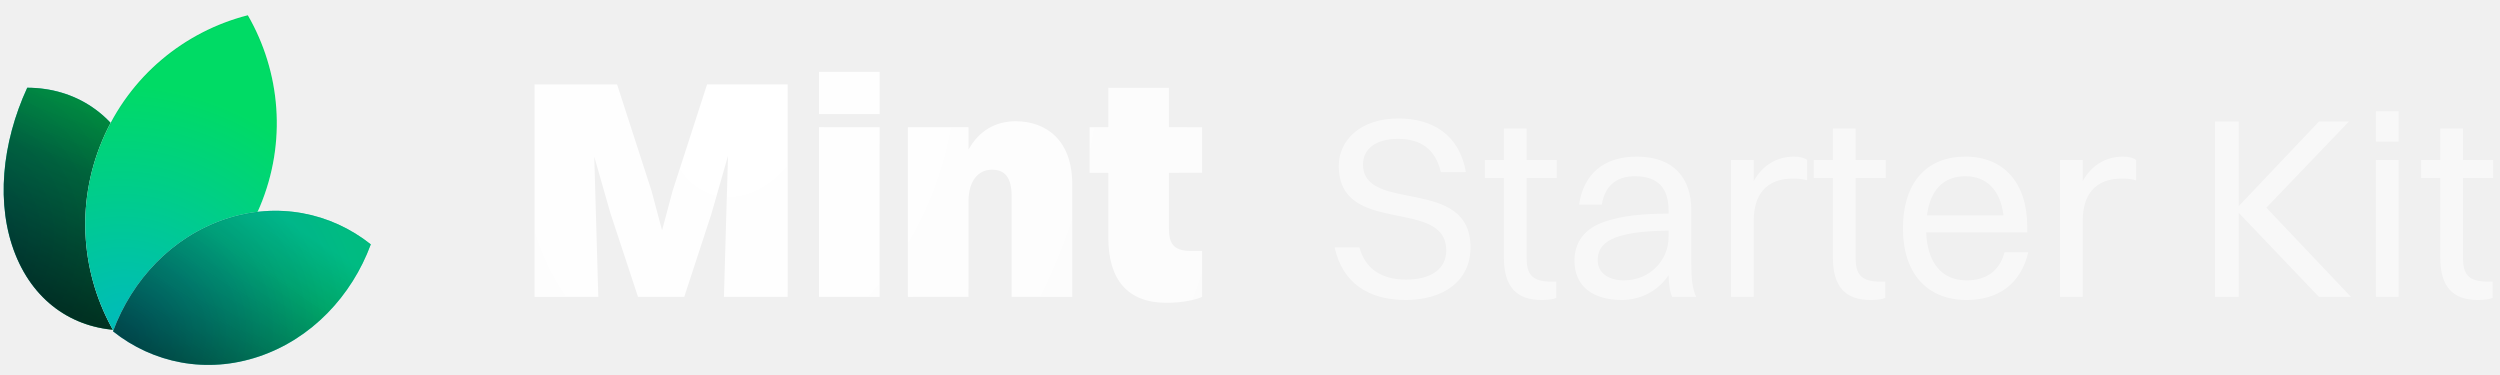
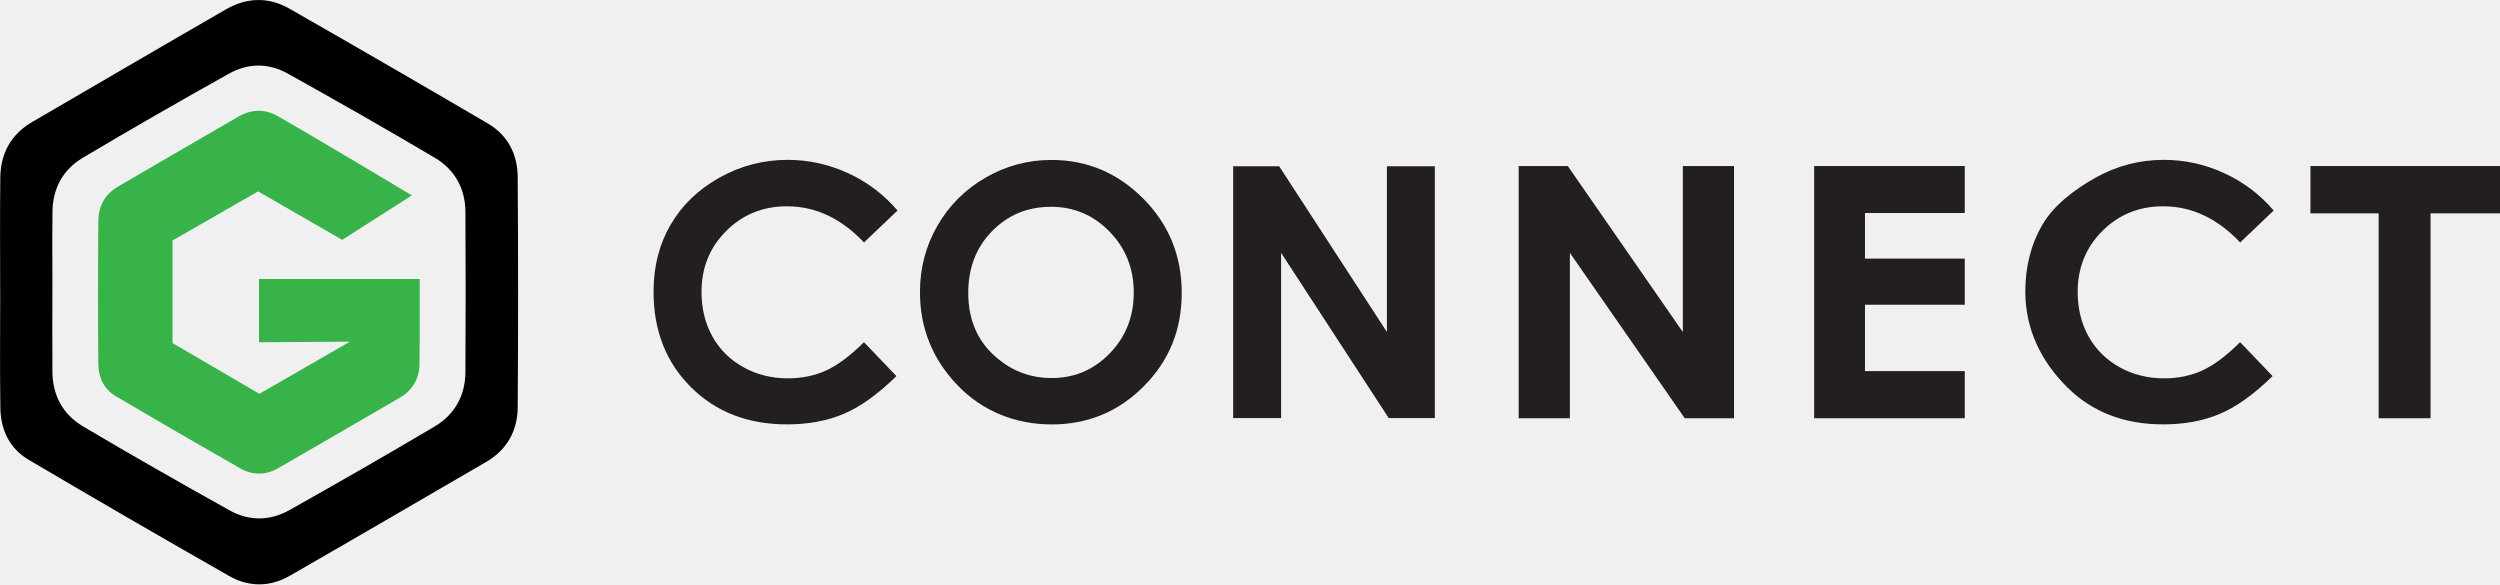
- <svg xmlns="http://www.w3.org/2000/svg" width="160" height="24" viewBox="0 0 160 24" fill="none">
-   <path d="M7.953 21.139C4.896 21.13 2.255 19.458 0.987 16.29C-0.28 13.121 0.109 9.163 1.744 5.615C4.801 5.624 7.442 7.296 8.71 10.465C9.977 13.633 9.588 17.591 7.953 21.139Z" fill="white" />
-   <path d="M7.953 21.139C4.896 21.13 2.255 19.458 0.987 16.29C-0.28 13.121 0.109 9.163 1.744 5.615C4.801 5.624 7.442 7.296 8.71 10.465C9.977 13.633 9.588 17.591 7.953 21.139Z" fill="url(#paint0_radial_115_109)" />
-   <path d="M7.953 21.139C4.896 21.13 2.255 19.458 0.987 16.29C-0.28 13.121 0.109 9.163 1.744 5.615C4.801 5.624 7.442 7.296 8.71 10.465C9.977 13.633 9.588 17.591 7.953 21.139Z" fill="black" fill-opacity="0.5" style="mix-blend-mode:hard-light" />
-   <path d="M7.953 21.139C4.896 21.13 2.255 19.458 0.987 16.29C-0.28 13.121 0.109 9.163 1.744 5.615C4.801 5.624 7.442 7.296 8.71 10.465C9.977 13.633 9.588 17.591 7.953 21.139Z" fill="url(#paint1_linear_115_109)" fill-opacity="0.5" style="mix-blend-mode:hard-light" />
-   <path d="M7.935 21.111C4.897 21.096 2.274 19.431 1.013 16.279C-0.248 13.124 0.136 9.182 1.762 5.643C4.8 5.659 7.423 7.324 8.684 10.476C9.945 13.63 9.561 17.572 7.935 21.111Z" stroke="url(#paint2_linear_115_109)" stroke-opacity="0.05" stroke-width="0.056" />
-   <path d="M7.31 21.257C11.354 20.221 14.884 17.375 16.628 13.236C18.373 9.097 17.945 4.587 15.86 0.976C11.816 2.012 8.287 4.858 6.542 8.998C4.797 13.137 5.225 17.646 7.31 21.257Z" fill="white" />
-   <path d="M7.31 21.257C11.354 20.221 14.884 17.375 16.628 13.236C18.373 9.097 17.945 4.587 15.86 0.976C11.816 2.012 8.287 4.858 6.542 8.998C4.797 13.137 5.225 17.646 7.31 21.257Z" fill="url(#paint3_radial_115_109)" />
-   <path d="M16.602 13.225C14.864 17.349 11.351 20.187 7.324 21.225C5.253 17.624 4.829 13.132 6.568 9.009C8.306 4.885 11.819 2.047 15.846 1.009C17.918 4.61 18.341 9.101 16.602 13.225Z" stroke="url(#paint4_linear_115_109)" stroke-opacity="0.05" stroke-width="0.056" />
-   <path d="M7.234 21.207C9.789 23.237 13.21 23.951 16.577 22.814C19.944 21.677 22.506 18.945 23.73 15.638C21.175 13.608 17.754 12.894 14.387 14.031C11.02 15.168 8.458 17.901 7.234 21.207Z" fill="white" />
-   <path d="M7.234 21.207C9.789 23.237 13.21 23.951 16.577 22.814C19.944 21.677 22.506 18.945 23.73 15.638C21.175 13.608 17.754 12.894 14.387 14.031C11.02 15.168 8.458 17.901 7.234 21.207Z" fill="url(#paint5_radial_115_109)" />
-   <path d="M7.234 21.207C9.789 23.237 13.21 23.951 16.577 22.814C19.944 21.677 22.506 18.945 23.73 15.638C21.175 13.608 17.754 12.894 14.387 14.031C11.02 15.168 8.458 17.901 7.234 21.207Z" fill="black" fill-opacity="0.2" style="mix-blend-mode:hard-light" />
-   <path d="M7.234 21.207C9.789 23.237 13.21 23.951 16.577 22.814C19.944 21.677 22.506 18.945 23.73 15.638C21.175 13.608 17.754 12.894 14.387 14.031C11.02 15.168 8.458 17.901 7.234 21.207Z" fill="url(#paint6_linear_115_109)" fill-opacity="0.5" style="mix-blend-mode:hard-light" />
-   <path d="M16.568 22.787C13.218 23.918 9.814 23.212 7.267 21.198C8.492 17.907 11.044 15.189 14.396 14.058C17.747 12.927 21.15 13.633 23.697 15.648C22.472 18.938 19.92 21.656 16.568 22.787Z" stroke="url(#paint7_linear_115_109)" stroke-opacity="0.05" stroke-width="0.056" />
-   <path d="M34.212 19V5.4H39.492L41.692 12.2L42.372 14.74L43.052 12.2L45.252 5.4H50.412V19H46.332L46.592 9.98L45.532 13.68L43.792 19H40.832L39.052 13.6L38.032 10.02L38.292 19H34.212ZM52.416 7.3V4.6H56.295V7.3H52.416ZM52.416 19V8.14H56.295V19H52.416ZM58.104 19V8.14H61.984V9.58C62.664 8.34 63.744 7.76 65.004 7.76C66.964 7.76 68.624 8.98 68.624 11.78V19H64.744V12.56C64.744 11.34 64.304 10.86 63.484 10.86C62.604 10.86 61.984 11.58 61.984 12.88V19H58.104ZM70.933 15.22V11.06H69.733V8.14H70.933V5.62H74.813V8.14H76.933V11.06H74.813V14.6C74.813 15.5 75.033 16.06 76.213 16.06H76.933V19C76.493 19.2 75.673 19.38 74.653 19.38C72.153 19.38 70.933 17.88 70.933 15.22Z" fill="url(#paint8_radial_115_109)" />
-   <path d="M87.232 10.519C87.232 13.687 94.112 11.229 94.112 15.832C94.112 17.994 92.364 19.198 89.971 19.198C87.562 19.198 85.912 18.093 85.417 15.832H87.001C87.364 17.169 88.371 17.895 89.987 17.895C91.671 17.895 92.561 17.152 92.561 16.03C92.561 12.598 85.681 15.155 85.681 10.618C85.681 9.001 87.034 7.582 89.509 7.582C91.671 7.582 93.403 8.621 93.816 11.014H92.215C91.868 9.529 90.912 8.886 89.476 8.886C88.057 8.886 87.232 9.529 87.232 10.519ZM96.25 16.476V11.393H95.029V10.239H96.25V8.226H97.702V10.239H99.632V11.393H97.702V16.476C97.702 17.532 98.015 18.026 99.302 18.026H99.599V19.066C99.434 19.148 99.071 19.198 98.659 19.198C97.025 19.198 96.25 18.323 96.25 16.476ZM102.516 13.093H101.064C101.345 11.162 102.615 10.024 104.76 10.024C107.103 10.024 108.242 11.393 108.242 13.44V16.888C108.242 17.895 108.324 18.521 108.555 19H107.021C106.856 18.654 106.806 18.142 106.79 17.614C106.047 18.72 104.859 19.198 103.803 19.198C101.988 19.198 100.767 18.357 100.767 16.69C100.767 15.486 101.427 14.611 102.714 14.182C103.902 13.786 105.107 13.687 106.79 13.671V13.473C106.79 12.053 106.13 11.278 104.628 11.278C103.374 11.278 102.698 11.971 102.516 13.093ZM102.252 16.657C102.252 17.465 102.929 17.944 103.952 17.944C105.569 17.944 106.79 16.674 106.79 15.172V14.759C103.061 14.793 102.252 15.585 102.252 16.657ZM110.787 19V10.239H112.239V11.591C112.833 10.519 113.774 10.024 114.83 10.024C115.176 10.024 115.49 10.107 115.655 10.239V11.542C115.407 11.46 115.094 11.427 114.747 11.427C112.998 11.427 112.239 12.515 112.239 14.1V19H110.787ZM117.305 16.476V11.393H116.084V10.239H117.305V8.226H118.757V10.239H120.688V11.393H118.757V16.476C118.757 17.532 119.071 18.026 120.358 18.026H120.655V19.066C120.49 19.148 120.127 19.198 119.714 19.198C118.081 19.198 117.305 18.323 117.305 16.476ZM129.809 16.145C129.33 18.192 127.862 19.198 125.865 19.198C123.324 19.198 121.79 17.482 121.79 14.627C121.79 11.658 123.324 10.024 125.783 10.024C128.258 10.024 129.743 11.723 129.743 14.512V14.875H123.275C123.357 16.838 124.281 17.944 125.865 17.944C127.103 17.944 127.977 17.35 128.291 16.145H129.809ZM125.783 11.278C124.38 11.278 123.539 12.152 123.324 13.786H128.225C128.027 12.169 127.152 11.278 125.783 11.278ZM131.843 19V10.239H133.295V11.591C133.889 10.519 134.829 10.024 135.885 10.024C136.232 10.024 136.545 10.107 136.71 10.239V11.542C136.463 11.46 136.149 11.427 135.803 11.427C134.054 11.427 133.295 12.515 133.295 14.1V19H131.843ZM141.763 19V7.78H143.281V13.192L148.413 7.78H150.327L145.047 13.291L150.459 19H148.413L143.281 13.621V19H141.763ZM152.06 9.067V7.12H153.512V9.067H152.06ZM152.06 19V10.239H153.512V19H152.06ZM156.178 16.476V11.393H154.957V10.239H156.178V8.226H157.63V10.239H159.56V11.393H157.63V16.476C157.63 17.532 157.943 18.026 159.23 18.026H159.527V19.066C159.362 19.148 158.999 19.198 158.587 19.198C156.953 19.198 156.178 18.323 156.178 16.476Z" fill="white" fill-opacity="0.55" />
+ <svg xmlns="http://www.w3.org/2000/svg" id="Layer_1" data-name="Layer 1" viewBox="0 0 569.59 133.13">
  <defs>
-     <radialGradient id="paint0_radial_115_109" cx="0" cy="0" r="1" gradientUnits="userSpaceOnUse" gradientTransform="translate(-3.00503 15.023) rotate(-10.029) scale(17.9572 17.784)">
-       <stop stop-color="#00B0BB" />
-       <stop offset="1" stop-color="#00DB65" />
-     </radialGradient>
-     <linearGradient id="paint1_linear_115_109" x1="7.39" y1="4.813" x2="1.63" y2="18.689" gradientUnits="userSpaceOnUse">
-       <stop stop-color="#18E299" />
-       <stop offset="1" />
-     </linearGradient>
-     <linearGradient id="paint2_linear_115_109" x1="7.948" y1="8.016" x2="1.761" y2="18.746" gradientUnits="userSpaceOnUse">
-       <stop />
-       <stop offset="1" stop-opacity="0" />
-     </linearGradient>
-     <radialGradient id="paint3_radial_115_109" cx="0" cy="0" r="1" gradientUnits="userSpaceOnUse" gradientTransform="translate(8.11404 20.8822) rotate(-75.7542) scale(21.6246 23.7772)">
-       <stop stop-color="#00BBBB" />
-       <stop offset="0.713" stop-color="#00DB65" />
-     </radialGradient>
-     <linearGradient id="paint4_linear_115_109" x1="7.602" y1="5.871" x2="15.556" y2="16.372" gradientUnits="userSpaceOnUse">
-       <stop />
-       <stop offset="1" stop-opacity="0" />
-     </linearGradient>
-     <radialGradient id="paint5_radial_115_109" cx="0" cy="0" r="1" gradientUnits="userSpaceOnUse" gradientTransform="translate(7.84537 21.5181) rotate(-20.3525) scale(18.5603 17.32)">
-       <stop stop-color="#00B0BB" />
-       <stop offset="1" stop-color="#00DB65" />
-     </radialGradient>
-     <linearGradient id="paint6_linear_115_109" x1="16.808" y1="13.007" x2="10.041" y2="22.994" gradientUnits="userSpaceOnUse">
-       <stop stop-color="#00B1BC" />
-       <stop offset="1" />
-     </linearGradient>
-     <linearGradient id="paint7_linear_115_109" x1="16.808" y1="13.007" x2="14.169" y2="23.841" gradientUnits="userSpaceOnUse">
-       <stop />
-       <stop offset="1" stop-opacity="0" />
-     </linearGradient>
-     <radialGradient id="paint8_radial_115_109" cx="0" cy="0" r="1" gradientUnits="userSpaceOnUse" gradientTransform="translate(47.2781 7) rotate(19.0047) scale(67.5582 85.7506)">
-       <stop stop-color="white" />
-       <stop offset="1" stop-color="white" stop-opacity="0.5" />
-     </radialGradient>
+     <style>
+       .cls-1 {
+         fill: #37b34a;
+       }
+ 
+       .cls-1, .cls-2, .cls-3 {
+         stroke-width: 0px;
+       }
+ 
+       .cls-2 {
+         fill: #000;
+       }
+ 
+       .cls-3 {
+         fill: #231f20;
+       }
+     </style>
  </defs>
+   <path class="cls-3" d="M346.01,37.83h11.19l26.21,37.82v-37.82h11.66v57.47h-11.22l-26.18-37.7v37.7h-11.66v-57.47Z" />
+   <path class="cls-3" d="M413.33,37.83h34.31v10.7h-22.73v10.39h22.73v10.51h-22.73v15.12h22.73v10.74h-34.31v-57.47Z" />
+   <path class="cls-3" d="M526.4,37.83h43.2v10.78h-15.83v46.68h-11.83v-46.68h-15.54v-10.78Z" />
+   <g>
+     <path class="cls-3" d="M204.49,47.96l-7.64,7.28c-5.2-5.49-11.04-8.24-17.54-8.24-5.48,0-10.1,1.87-13.85,5.62-3.75,3.75-5.63,8.37-5.63,13.86,0,3.83.83,7.22,2.49,10.19s4.01,5.3,7.05,6.99c3.04,1.69,6.42,2.54,10.13,2.54,3.17,0,6.07-.59,8.69-1.78,2.62-1.18,5.51-3.34,8.65-6.46l7.4,7.73c-4.24,4.14-8.24,7.01-12.01,8.6-3.77,1.6-8.08,2.4-12.91,2.4-8.92,0-16.22-2.83-21.9-8.48-5.68-5.66-8.52-12.9-8.52-21.75,0-5.72,1.29-10.8,3.88-15.25s6.29-8.02,11.12-10.73c4.82-2.7,10.02-4.06,15.58-4.06,4.73,0,9.29,1,13.67,3,4.38,2,8.16,4.84,11.33,8.53Z" />
+     <path class="cls-3" d="M518.03,47.96l-7.64,7.28c-5.2-5.49-11.04-8.24-17.54-8.24-5.48,0-10.1,1.87-13.85,5.62-3.75,3.75-5.63,8.37-5.63,13.86,0,3.83.83,7.22,2.49,10.19s4.01,5.3,7.05,6.99c3.04,1.69,6.42,2.54,10.13,2.54,3.17,0,6.07-.59,8.69-1.78,2.62-1.18,5.51-3.34,8.65-6.46l7.4,7.73c-4.24,4.14-8.24,7.01-12.01,8.6-3.77,1.6-8.08,2.4-12.91,2.4-8.92,0-16.22-2.83-21.9-8.48-5.68-5.66-9.52-12.9-9.52-21.75,0-5.72,1.29-10.8,3.88-15.25s7.29-8.02,12.12-10.73c4.82-2.7,10.02-4.06,15.58-4.06,4.73,0,9.29,1,13.67,3,4.38,2,8.16,4.84,11.33,8.53Z" />
+     <path class="cls-3" d="M239.54,36.44c8.12,0,15.1,2.94,20.94,8.81,5.84,5.88,8.76,13.04,8.76,21.49s-2.88,15.46-8.64,21.26c-5.76,5.8-12.76,8.7-20.98,8.7s-15.77-2.98-21.47-8.93c-5.7-5.95-8.55-13.03-8.55-21.22,0-5.49,1.33-10.53,3.98-15.13s6.3-8.25,10.95-10.94c4.64-2.69,9.65-4.04,15.01-4.04ZM239.42,47.12c-5.31,0-9.77,1.85-13.39,5.54-3.62,3.69-5.43,8.39-5.43,14.08,0,6.35,2.28,11.36,6.83,15.06,3.54,2.89,7.6,4.33,12.18,4.33,5.18,0,9.59-1.87,13.23-5.62,3.64-3.74,5.47-8.36,5.47-13.85s-1.83-10.08-5.5-13.87c-3.67-3.78-8.13-5.68-13.39-5.68Z" />
+     <path class="cls-3" d="M280.97,37.88h10.47l24.55,37.76v-37.76h10.92v57.37h-10.51l-24.52-37.64v37.64h-10.92v-57.37Z" />
+   </g>
+   <g>
+     <path class="cls-2" d="M.04,66.53c0-8.69-.08-17.37.03-26.06.07-5.51,2.41-9.86,7.28-12.69C22.07,19.22,36.77,10.61,51.52,2.11c4.69-2.7,9.65-2.85,14.36-.17,15.15,8.65,30.25,17.39,45.31,26.22,4.55,2.67,6.73,7.05,6.76,12.21.12,17.48.13,34.96,0,52.43-.04,5.33-2.42,9.67-7.18,12.44-14.9,8.66-29.79,17.35-44.74,25.94-4.5,2.58-9.32,2.61-13.78.07-15.3-8.71-30.53-17.54-45.7-26.48-4.31-2.54-6.38-6.77-6.46-11.71-.15-8.84-.04-17.69-.04-26.53ZM11.93,66.35c0,6.12-.03,12.25.01,18.37.04,5.4,2.43,9.73,6.97,12.42,11.05,6.56,22.22,12.91,33.44,19.16,4.44,2.48,9.22,2.39,13.65-.11,11.06-6.23,22.09-12.53,33.01-19.01,4.55-2.7,7-7.01,7.03-12.39.07-12.19.08-24.39,0-36.58-.04-5.31-2.48-9.61-6.97-12.26-11.1-6.57-22.31-12.96-33.59-19.23-4.27-2.37-8.97-2.37-13.24.02-11.22,6.27-22.37,12.66-33.41,19.23-4.43,2.64-6.8,6.89-6.87,12.15-.08,6.07-.02,12.14-.02,18.21Z" />
+     <path class="cls-1" d="M95.65,63.57h-36.63v14.41l20.7-.14-20.61,11.88-19.8-11.55v-23.38l19.49-11.19,19.17,11.05,15.87-10.14c-5.12-3.06-22.59-13.5-30.57-18.06-2.92-1.67-6-1.58-8.92.1-9.16,5.28-18.29,10.62-27.43,15.94-3.02,1.76-4.48,4.46-4.52,7.88-.07,5.39-.09,27.16,0,32.65.05,3.06,1.33,5.69,4.01,7.27,9.42,5.55,18.87,11.03,28.37,16.44,2.77,1.58,5.77,1.56,8.56-.04,9.28-5.33,18.52-10.73,27.78-16.1,2.96-1.72,4.43-4.42,4.46-7.73.01-1.55.02-3.21.03-4.88h.02v-14.41Z" />
+   </g>
</svg>
